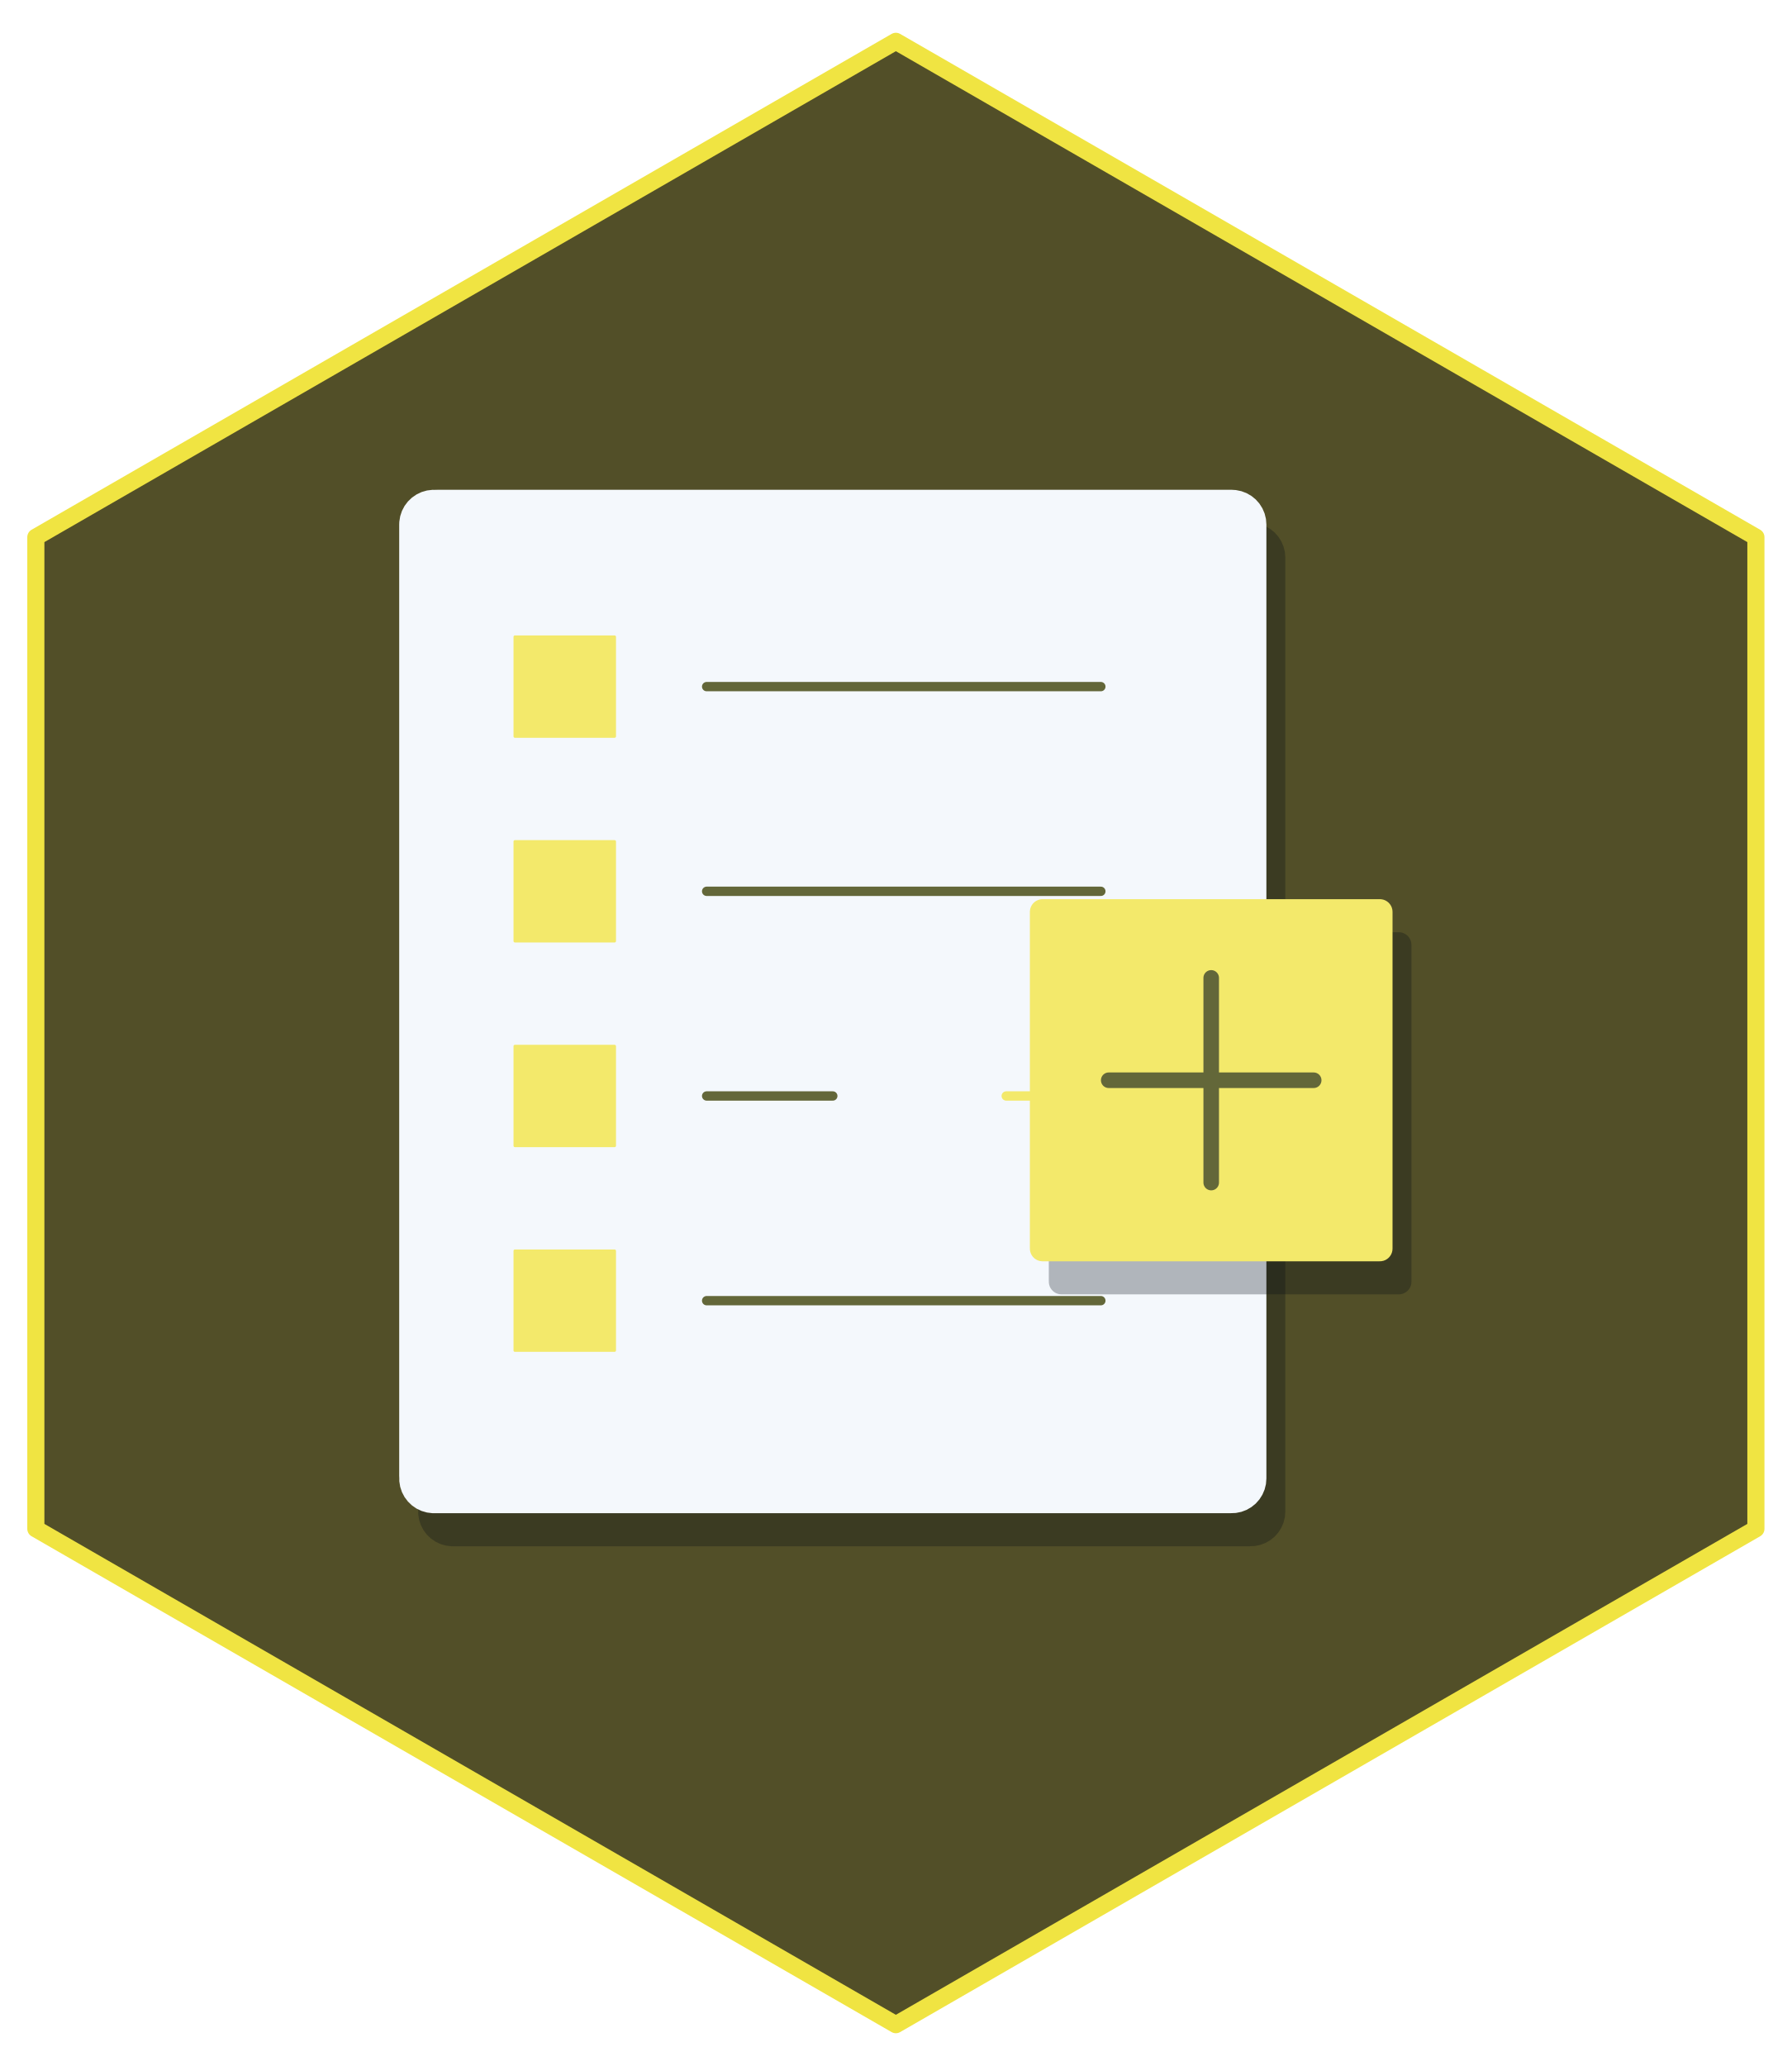
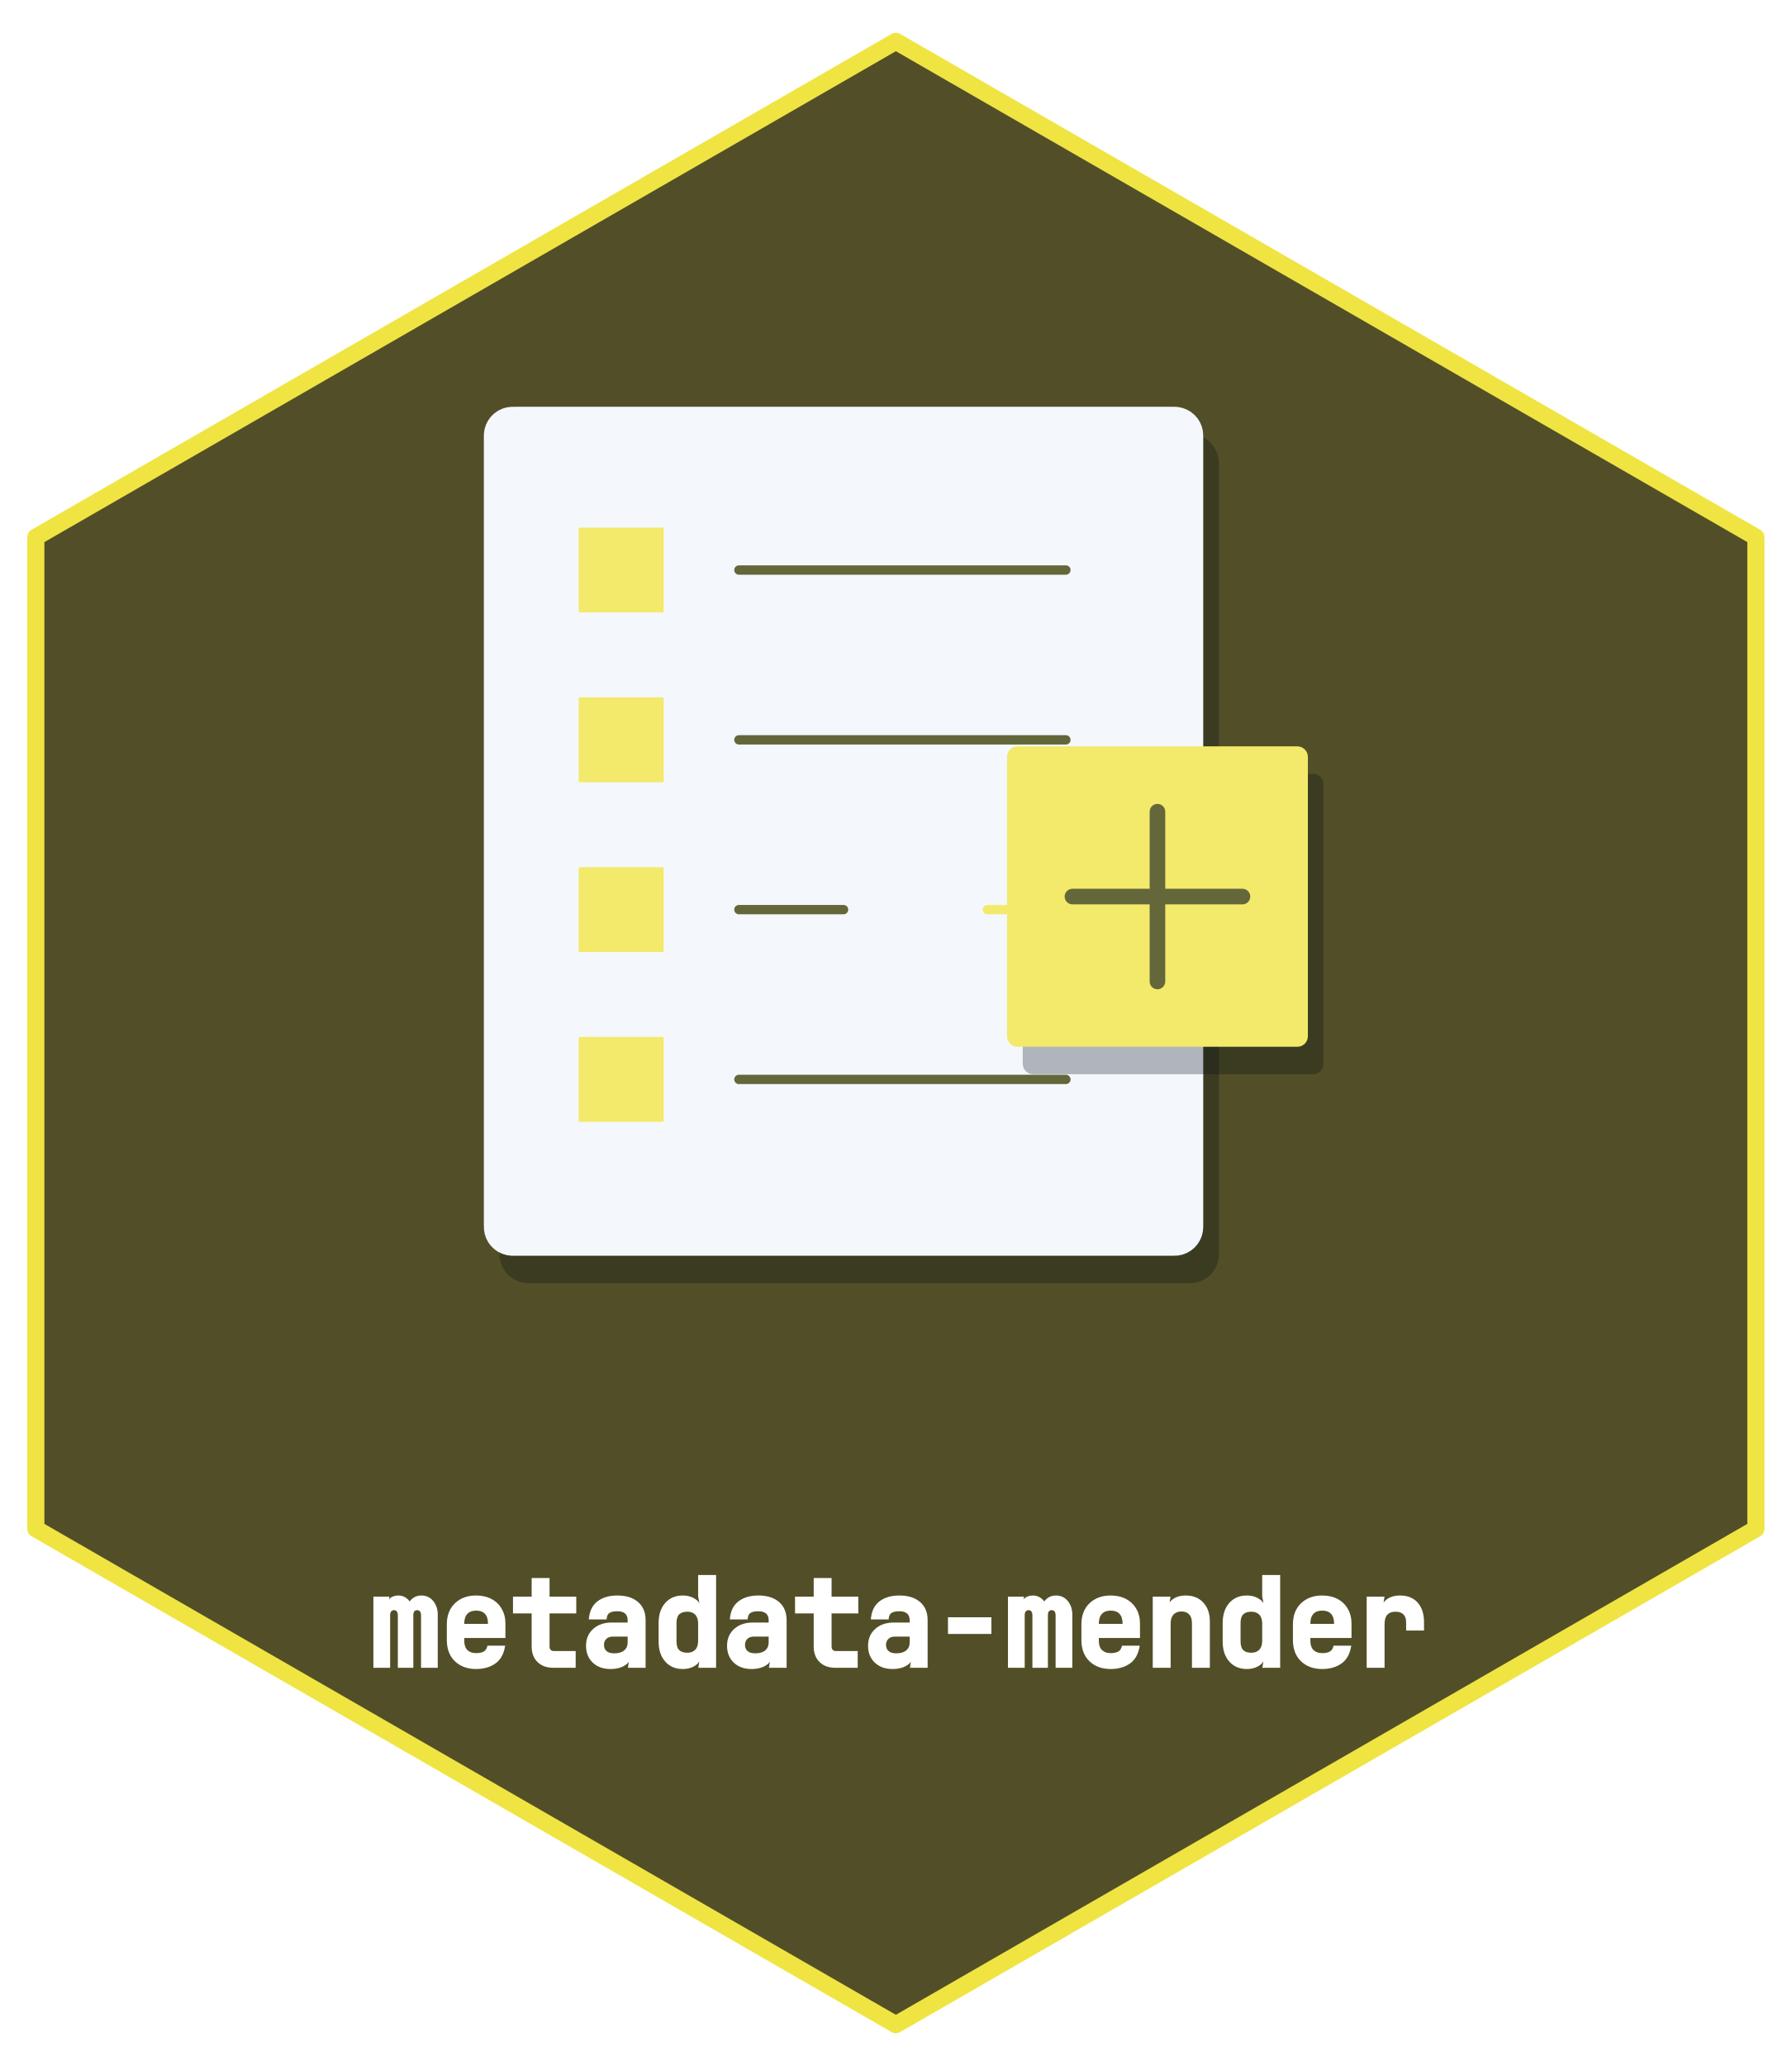
- <svg xmlns="http://www.w3.org/2000/svg" width="432pt" height="498pt" viewBox="0 0 432 498">
+ <svg xmlns="http://www.w3.org/2000/svg" xmlns:xlink="http://www.w3.org/1999/xlink" width="432" height="498" viewBox="0 0 432 498">
+   <defs>
+     <g>
+       <g id="glyph-0-0">
+         <path d="M 1.531 0 L 1.531 -17.141 L 5.391 -17.141 L 4.859 -14.375 L 4.797 -14.375 C 4.535 -15.27 4.703 -16 5.297 -16.562 C 5.891 -17.133 6.633 -17.422 7.531 -17.422 C 8.363 -17.422 9.078 -17.16 9.672 -16.641 C 10.273 -16.117 10.477 -15.758 10.281 -15.562 C 10.07 -15.738 10.266 -16.094 10.859 -16.625 C 11.453 -17.156 12.195 -17.422 13.094 -17.422 C 14.27 -17.422 15.223 -16.977 15.953 -16.094 C 16.68 -15.207 17.047 -14.094 17.047 -12.75 L 17.047 0 L 13.016 0 L 13.016 -12.594 C 13.016 -13.039 12.93 -13.367 12.766 -13.578 C 12.598 -13.785 12.367 -13.891 12.078 -13.891 C 11.785 -13.891 11.555 -13.789 11.391 -13.594 C 11.234 -13.395 11.156 -13.07 11.156 -12.625 L 11.156 0 L 7.422 0 L 7.422 -12.594 C 7.422 -13.039 7.336 -13.367 7.172 -13.578 C 7.016 -13.785 6.797 -13.891 6.516 -13.891 C 6.211 -13.891 5.977 -13.785 5.812 -13.578 C 5.645 -13.379 5.562 -13.062 5.562 -12.625 L 5.562 0 Z M 1.531 0 " />
+       </g>
+       <g id="glyph-0-1">
+         <path d="M 9.297 0.297 C 7.18 0.297 5.473 -0.328 4.172 -1.578 C 2.879 -2.836 2.234 -4.539 2.234 -6.688 L 2.234 -10.453 C 2.234 -12.586 2.879 -14.281 4.172 -15.531 C 5.473 -16.789 7.18 -17.422 9.297 -17.422 C 10.703 -17.422 11.938 -17.141 13 -16.578 C 14.062 -16.016 14.883 -15.223 15.469 -14.203 C 16.062 -13.18 16.359 -12 16.359 -10.656 L 16.359 -7.188 L 6.438 -7.188 L 6.438 -6.484 C 6.438 -5.523 6.688 -4.789 7.188 -4.281 C 7.695 -3.781 8.398 -3.531 9.297 -3.531 C 10.055 -3.531 10.664 -3.656 11.125 -3.906 C 11.582 -4.164 11.883 -4.641 12.031 -5.328 L 16.297 -5.328 C 15.992 -3.348 15.207 -1.914 13.938 -1.031 C 12.664 -0.145 11.117 0.297 9.297 0.297 Z M 6.438 -10.656 L 6.438 -10.578 L 12.156 -10.578 L 12.156 -10.688 C 12.156 -11.707 11.91 -12.477 11.422 -13 C 10.941 -13.52 10.234 -13.781 9.297 -13.781 C 8.367 -13.781 7.66 -13.516 7.172 -12.984 C 6.68 -12.453 6.438 -11.676 6.438 -10.656 Z M 6.438 -10.656 " />
+       </g>
+       <g id="glyph-0-2">
+         <path d="M 10.891 0 C 9.305 0 8.039 -0.461 7.094 -1.391 C 6.156 -2.316 5.688 -3.562 5.688 -5.125 L 5.688 -13.109 L 1.188 -13.109 L 1.188 -17.141 L 5.688 -17.141 L 5.688 -21.625 L 10 -21.625 L 10 -17.141 L 16.438 -17.141 L 16.438 -13.109 L 10 -13.109 L 10 -5.141 C 10 -4.797 10.086 -4.523 10.266 -4.328 C 10.453 -4.129 10.707 -4.031 11.031 -4.031 L 16.297 -4.031 L 16.297 0 Z M 10.891 0 " />
+       </g>
+       <g id="glyph-0-3">
+         <path d="M 7.703 0.297 C 5.922 0.297 4.488 -0.219 3.406 -1.25 C 2.332 -2.289 1.797 -3.641 1.797 -5.297 C 1.797 -6.973 2.367 -8.328 3.516 -9.359 C 4.66 -10.391 6.16 -10.906 8.016 -10.906 L 11.828 -10.906 L 11.828 -11.469 C 11.828 -12.906 10.992 -13.625 9.328 -13.625 C 8.516 -13.625 7.895 -13.492 7.469 -13.234 C 7.039 -12.973 6.801 -12.445 6.75 -11.656 L 2.469 -11.656 C 2.613 -13.594 3.297 -15.035 4.516 -15.984 C 5.742 -16.941 7.359 -17.422 9.359 -17.422 C 11.473 -17.422 13.133 -16.895 14.344 -15.844 C 15.551 -14.801 16.156 -13.352 16.156 -11.5 L 16.156 0 L 11.891 0 L 12.453 -3.547 L 12.484 -3.547 C 12.691 -2.316 12.316 -1.367 11.359 -0.703 C 10.41 -0.035 9.191 0.297 7.703 0.297 Z M 8.594 -3.484 C 9.625 -3.484 10.422 -3.711 10.984 -4.172 C 11.547 -4.641 11.828 -5.266 11.828 -6.047 L 11.828 -7.516 L 8.25 -7.516 C 7.582 -7.516 7.062 -7.328 6.688 -6.953 C 6.312 -6.586 6.125 -6.113 6.125 -5.531 C 6.125 -4.895 6.328 -4.395 6.734 -4.031 C 7.148 -3.664 7.77 -3.484 8.594 -3.484 Z M 8.594 -3.484 " />
+       </g>
+       <g id="glyph-0-4">
+         <path d="M 8.109 0.297 C 6.348 0.297 4.938 -0.305 3.875 -1.516 C 2.82 -2.723 2.297 -4.32 2.297 -6.312 L 2.297 -10.797 C 2.297 -12.797 2.82 -14.398 3.875 -15.609 C 4.938 -16.816 6.348 -17.422 8.109 -17.422 C 9.367 -17.422 10.445 -17.086 11.344 -16.422 C 12.25 -15.766 12.641 -14.801 12.516 -13.531 L 11.828 -17.203 L 11.828 -22.359 L 16.156 -22.359 L 16.156 0 L 11.859 0 L 12.453 -3.609 C 12.598 -2.336 12.234 -1.367 11.359 -0.703 C 10.484 -0.035 9.398 0.297 8.109 0.297 Z M 9.203 -3.625 C 10.035 -3.625 10.68 -3.867 11.141 -4.359 C 11.598 -4.848 11.828 -5.57 11.828 -6.531 L 11.828 -10.625 C 11.828 -11.57 11.598 -12.289 11.141 -12.781 C 10.68 -13.27 10.035 -13.516 9.203 -13.516 C 8.359 -13.516 7.711 -13.305 7.266 -12.891 C 6.828 -12.473 6.609 -11.766 6.609 -10.766 L 6.609 -6.391 C 6.609 -5.379 6.828 -4.664 7.266 -4.25 C 7.711 -3.832 8.359 -3.625 9.203 -3.625 Z M 9.203 -3.625 " />
+       </g>
+       <g id="glyph-0-5">
+         <path d="M 4.062 -8.156 L 4.062 -12.172 L 14.531 -12.172 L 14.531 -8.156 Z M 4.062 -8.156 " />
+       </g>
+       <g id="glyph-0-6">
+         <path d="M 2.438 0 L 2.438 -17.141 L 6.719 -17.141 L 6.125 -13.5 C 5.914 -14.75 6.238 -15.711 7.094 -16.391 C 7.957 -17.078 9.055 -17.422 10.391 -17.422 C 12.16 -17.422 13.57 -16.852 14.625 -15.719 C 15.676 -14.582 16.203 -13.078 16.203 -11.203 L 16.203 0 L 11.891 0 L 11.891 -10.75 C 11.891 -11.688 11.664 -12.391 11.219 -12.859 C 10.77 -13.336 10.148 -13.578 9.359 -13.578 C 8.547 -13.578 7.906 -13.328 7.438 -12.828 C 6.977 -12.328 6.75 -11.602 6.75 -10.656 L 6.75 0 Z M 2.438 0 " />
+       </g>
+       <g id="glyph-0-7">
+         <path d="M 3.016 0 L 3.016 -17.141 L 7.312 -17.141 L 6.719 -13.406 C 6.488 -14.676 6.812 -15.66 7.688 -16.359 C 8.562 -17.066 9.688 -17.422 11.062 -17.422 C 12.883 -17.422 14.301 -16.848 15.312 -15.703 C 16.332 -14.555 16.844 -12.977 16.844 -10.969 L 16.844 -8.969 L 12.531 -8.969 L 12.531 -10.891 C 12.531 -12.641 11.672 -13.516 9.953 -13.516 C 9.086 -13.516 8.43 -13.27 7.984 -12.781 C 7.547 -12.289 7.328 -11.547 7.328 -10.547 L 7.328 0 Z M 3.016 0 " />
+       </g>
+     </g>
+   </defs>
  <path fill-rule="nonzero" fill="rgb(32.157%, 30.98%, 15.686%)" fill-opacity="1" stroke-width="4.125" stroke-linecap="round" stroke-linejoin="round" stroke="rgb(94.118%, 89.412%, 25.882%)" stroke-opacity="1" stroke-miterlimit="10" d="M 216 9.961 L 423.359 129.48 L 423.359 368.52 L 216 488.039 L 8.641 368.52 L 8.641 129.48 Z M 216 9.961 " />
-   <path fill-rule="nonzero" fill="rgb(1.176%, 3.922%, 7.059%)" fill-opacity="0.278" d="M 109.176 372.727 L 301.535 372.727 L 301.199 372.719 L 302.543 372.664 L 303.863 372.395 L 305.121 371.918 L 306.285 371.246 L 307.328 370.395 L 308.223 369.387 L 308.941 368.25 L 309.469 367.012 L 309.793 365.703 L 309.898 364.363 L 309.898 134.398 L 309.793 133.055 L 309.469 131.75 L 308.941 130.512 L 308.223 129.371 L 307.328 128.363 L 306.285 127.516 L 305.121 126.84 L 303.863 126.363 L 302.543 126.094 L 301.535 126.035 L 109.176 126.035 L 110.184 126.094 L 108.84 126.039 L 107.504 126.203 L 106.211 126.578 L 104.992 127.152 L 103.887 127.918 L 102.914 128.852 L 102.105 129.926 L 101.48 131.117 L 101.055 132.395 L 100.84 133.723 L 100.812 134.398 L 100.812 364.363 L 100.84 363.688 L 100.84 365.035 L 101.055 366.363 L 101.48 367.641 L 102.105 368.832 L 102.914 369.91 L 103.887 370.84 L 104.992 371.605 L 106.211 372.184 L 107.504 372.559 L 108.84 372.719 Z M 109.176 372.727 " />
-   <path fill-rule="nonzero" fill="rgb(95.686%, 97.255%, 98.824%)" fill-opacity="1" d="M 104.613 364.754 L 296.973 364.754 L 296.637 364.75 L 297.98 364.695 L 299.301 364.426 L 300.559 363.949 L 301.727 363.273 L 302.77 362.426 L 303.66 361.418 L 304.379 360.277 L 304.906 359.039 L 305.23 357.734 L 305.336 356.391 L 305.336 126.426 L 305.23 125.086 L 304.906 123.777 L 304.379 122.539 L 303.66 121.402 L 302.77 120.395 L 301.727 119.543 L 300.559 118.871 L 299.301 118.395 L 297.98 118.125 L 296.973 118.062 L 104.613 118.062 L 105.621 118.125 L 104.277 118.07 L 102.941 118.23 L 101.648 118.605 L 100.43 119.184 L 99.324 119.949 L 98.352 120.879 L 97.543 121.957 L 96.918 123.148 L 96.492 124.426 L 96.277 125.754 L 96.25 126.426 L 96.25 356.391 L 96.277 355.719 L 96.277 357.066 L 96.492 358.395 L 96.918 359.672 L 97.543 360.863 L 98.352 361.938 L 99.324 362.871 L 100.43 363.637 L 101.648 364.211 L 102.941 364.586 L 104.277 364.75 Z M 104.613 364.754 " />
-   <path fill-rule="nonzero" fill="rgb(95.294%, 91.373%, 41.961%)" fill-opacity="1" d="M 124.156 177.84 L 148.176 177.84 L 148.164 177.84 L 148.219 177.836 L 148.273 177.824 L 148.324 177.805 L 148.371 177.777 L 148.414 177.742 L 148.453 177.699 L 148.48 177.652 L 148.504 177.602 L 148.516 177.547 L 148.523 177.492 L 148.523 153.516 L 148.516 153.461 L 148.504 153.406 L 148.48 153.355 L 148.453 153.309 L 148.414 153.266 L 148.371 153.23 L 148.324 153.203 L 148.273 153.184 L 148.219 153.172 L 148.176 153.168 L 124.156 153.168 L 124.199 153.172 L 124.145 153.168 L 124.086 153.176 L 124.035 153.191 L 123.984 153.215 L 123.938 153.246 L 123.898 153.285 L 123.863 153.332 L 123.84 153.379 L 123.82 153.434 L 123.812 153.488 L 123.812 177.492 L 123.812 177.465 L 123.812 177.52 L 123.82 177.574 L 123.84 177.629 L 123.863 177.68 L 123.898 177.723 L 123.938 177.762 L 123.984 177.793 L 124.035 177.816 L 124.086 177.832 L 124.145 177.84 Z M 124.156 177.84 " />
-   <path fill="none" stroke-width="2.25" stroke-linecap="round" stroke-linejoin="round" stroke="rgb(38.824%, 40.392%, 22.353%)" stroke-opacity="1" stroke-miterlimit="10" d="M 170.379 165.504 L 265.422 165.504 " />
-   <path fill-rule="nonzero" fill="rgb(95.294%, 91.373%, 41.961%)" fill-opacity="1" d="M 124.156 227.176 L 148.176 227.176 L 148.164 227.176 L 148.219 227.176 L 148.273 227.164 L 148.324 227.145 L 148.371 227.117 L 148.414 227.082 L 148.453 227.039 L 148.48 226.992 L 148.504 226.941 L 148.516 226.887 L 148.523 226.832 L 148.523 202.852 L 148.516 202.797 L 148.504 202.742 L 148.48 202.691 L 148.453 202.645 L 148.414 202.605 L 148.371 202.57 L 148.324 202.543 L 148.273 202.523 L 148.219 202.512 L 148.176 202.508 L 124.156 202.508 L 124.199 202.512 L 124.145 202.508 L 124.086 202.516 L 124.035 202.531 L 123.984 202.555 L 123.938 202.586 L 123.898 202.625 L 123.863 202.668 L 123.84 202.719 L 123.82 202.77 L 123.812 202.824 L 123.812 226.832 L 123.812 226.805 L 123.812 226.859 L 123.82 226.914 L 123.84 226.969 L 123.863 227.016 L 123.898 227.062 L 123.938 227.098 L 123.984 227.133 L 124.035 227.156 L 124.086 227.172 L 124.145 227.176 Z M 124.156 227.176 " />
-   <path fill="none" stroke-width="2.25" stroke-linecap="round" stroke-linejoin="round" stroke="rgb(38.824%, 40.392%, 22.353%)" stroke-opacity="1" stroke-miterlimit="10" d="M 170.379 214.844 L 265.422 214.844 " />
-   <path fill-rule="nonzero" fill="rgb(95.294%, 91.373%, 41.961%)" fill-opacity="1" d="M 124.156 276.516 L 148.176 276.516 L 148.164 276.516 L 148.219 276.512 L 148.273 276.504 L 148.324 276.48 L 148.371 276.453 L 148.414 276.418 L 148.453 276.379 L 148.48 276.332 L 148.504 276.281 L 148.516 276.227 L 148.523 276.172 L 148.523 252.191 L 148.516 252.137 L 148.504 252.082 L 148.48 252.031 L 148.453 251.984 L 148.414 251.941 L 148.371 251.906 L 148.324 251.879 L 148.273 251.859 L 148.219 251.848 L 124.156 251.848 L 124.199 251.848 L 124.145 251.848 L 124.086 251.852 L 124.035 251.867 L 123.984 251.895 L 123.938 251.926 L 123.898 251.961 L 123.863 252.008 L 123.84 252.055 L 123.82 252.109 L 123.812 252.164 L 123.812 276.172 L 123.812 276.141 L 123.812 276.199 L 123.82 276.254 L 123.84 276.305 L 123.863 276.355 L 123.898 276.398 L 123.938 276.438 L 123.984 276.469 L 124.035 276.492 L 124.086 276.508 L 124.145 276.516 Z M 124.156 276.516 " />
-   <path fill="none" stroke-width="2.25" stroke-linecap="round" stroke-linejoin="round" stroke="rgb(38.824%, 40.392%, 22.353%)" stroke-opacity="1" stroke-miterlimit="10" d="M 170.379 264.18 L 200.793 264.18 " />
-   <path fill-rule="nonzero" fill="rgb(95.294%, 91.373%, 41.961%)" fill-opacity="1" d="M 124.156 325.855 L 148.176 325.855 L 148.164 325.855 L 148.219 325.852 L 148.273 325.84 L 148.324 325.82 L 148.371 325.793 L 148.414 325.758 L 148.453 325.715 L 148.48 325.668 L 148.504 325.617 L 148.516 325.562 L 148.523 325.508 L 148.523 301.531 L 148.516 301.477 L 148.504 301.422 L 148.48 301.371 L 148.453 301.324 L 148.414 301.281 L 148.371 301.246 L 148.324 301.219 L 148.273 301.199 L 148.219 301.188 L 148.176 301.184 L 124.156 301.184 L 124.199 301.188 L 124.145 301.184 L 124.086 301.191 L 124.035 301.207 L 123.984 301.23 L 123.938 301.262 L 123.898 301.301 L 123.863 301.348 L 123.84 301.395 L 123.82 301.449 L 123.812 301.504 L 123.812 325.508 L 123.812 325.48 L 123.812 325.535 L 123.82 325.59 L 123.84 325.645 L 123.863 325.695 L 123.898 325.738 L 123.938 325.777 L 123.984 325.809 L 124.035 325.832 L 124.086 325.848 L 124.145 325.855 Z M 124.156 325.855 " />
-   <path fill="none" stroke-width="2.25" stroke-linecap="round" stroke-linejoin="round" stroke="rgb(38.824%, 40.392%, 22.353%)" stroke-opacity="1" stroke-miterlimit="10" d="M 170.379 313.52 L 265.422 313.52 " />
-   <path fill-rule="nonzero" fill="rgb(1.176%, 3.922%, 7.059%)" fill-opacity="0.278" d="M 255.93 312 L 337.258 312 L 337.133 312 L 337.625 311.98 L 338.105 311.879 L 338.566 311.707 L 338.992 311.461 L 339.375 311.148 L 339.699 310.781 L 339.961 310.367 L 340.156 309.914 L 340.273 309.438 L 340.312 308.945 L 340.312 227.766 L 340.273 227.273 L 340.156 226.797 L 339.961 226.344 L 339.699 225.93 L 339.375 225.562 L 338.992 225.25 L 338.566 225.004 L 338.105 224.832 L 337.625 224.734 L 337.258 224.711 L 255.93 224.711 L 256.301 224.734 L 255.809 224.711 L 255.32 224.773 L 254.848 224.91 L 254.402 225.121 L 254 225.398 L 253.645 225.738 L 253.348 226.133 L 253.121 226.566 L 252.965 227.035 L 252.887 227.52 L 252.875 227.766 L 252.875 308.945 L 252.887 308.699 L 252.887 309.191 L 252.965 309.676 L 253.121 310.145 L 253.348 310.578 L 253.645 310.973 L 254 311.312 L 254.402 311.594 L 254.848 311.805 L 255.32 311.941 L 255.809 312 Z M 255.93 312 " />
-   <path fill-rule="nonzero" fill="rgb(95.294%, 91.373%, 41.961%)" fill-opacity="1" d="M 251.367 304.031 L 332.695 304.031 L 332.57 304.027 L 333.062 304.008 L 333.547 303.91 L 334.004 303.738 L 334.43 303.492 L 334.812 303.18 L 335.137 302.812 L 335.402 302.395 L 335.594 301.945 L 335.711 301.465 L 335.75 300.977 L 335.75 219.797 L 335.711 219.305 L 335.594 218.828 L 335.402 218.375 L 335.137 217.961 L 334.812 217.594 L 334.43 217.281 L 334.004 217.035 L 333.547 216.859 L 333.062 216.762 L 332.695 216.738 L 251.367 216.738 L 251.738 216.762 L 251.246 216.742 L 250.758 216.801 L 250.285 216.938 L 249.84 217.148 L 249.438 217.43 L 249.082 217.77 L 248.785 218.164 L 248.559 218.598 L 248.402 219.062 L 248.324 219.551 L 248.312 219.797 L 248.312 300.977 L 248.324 300.73 L 248.324 301.223 L 248.402 301.707 L 248.559 302.172 L 248.785 302.609 L 249.082 303.004 L 249.438 303.344 L 249.84 303.621 L 250.285 303.832 L 250.758 303.969 L 251.246 304.027 Z M 251.367 304.031 " />
-   <path fill="none" stroke-width="3.75" stroke-linecap="round" stroke-linejoin="round" stroke="rgb(38.824%, 40.392%, 22.353%)" stroke-opacity="1" stroke-miterlimit="10" d="M 267.32 260.387 L 316.742 260.387 " />
-   <path fill="none" stroke-width="3.75" stroke-linecap="round" stroke-linejoin="round" stroke="rgb(38.824%, 40.392%, 22.353%)" stroke-opacity="1" stroke-miterlimit="10" d="M 292.031 285.055 L 292.031 235.715 " />
-   <path fill="none" stroke-width="2.25" stroke-linecap="round" stroke-linejoin="round" stroke="rgb(95.294%, 91.373%, 41.961%)" stroke-opacity="1" stroke-dasharray="9 9" stroke-miterlimit="10" d="M 242.609 264.18 L 254.016 264.18 " />
+   <path fill-rule="nonzero" fill="rgb(1.176%, 3.922%, 7.059%)" fill-opacity="0.278" d="M 127.383 309.305 L 286.957 309.305 L 286.676 309.301 L 287.793 309.254 L 288.887 309.031 L 289.93 308.637 L 290.898 308.078 L 291.762 307.371 L 292.504 306.535 L 293.098 305.594 L 293.535 304.566 L 293.805 303.48 L 293.895 302.367 L 293.895 111.602 L 293.805 110.488 L 293.535 109.406 L 293.098 108.379 L 292.504 107.434 L 291.762 106.598 L 290.898 105.891 L 289.93 105.332 L 288.887 104.938 L 287.793 104.715 L 286.957 104.664 L 127.383 104.664 L 128.219 104.715 L 127.105 104.668 L 125.996 104.805 L 124.922 105.113 L 123.914 105.594 L 122.996 106.227 L 122.191 107 L 121.52 107.895 L 121 108.883 L 120.648 109.941 L 120.469 111.043 L 120.445 111.602 L 120.445 302.367 L 120.469 301.809 L 120.469 302.926 L 120.648 304.027 L 121 305.086 L 121.52 306.078 L 122.191 306.969 L 122.996 307.742 L 123.914 308.375 L 124.922 308.855 L 125.996 309.164 L 127.105 309.301 Z M 127.383 309.305 " />
+   <path fill-rule="nonzero" fill="rgb(95.686%, 97.255%, 98.824%)" fill-opacity="1" d="M 123.598 302.695 L 283.172 302.695 L 282.891 302.688 L 284.008 302.645 L 285.102 302.422 L 286.145 302.023 L 287.113 301.465 L 287.977 300.762 L 288.719 299.926 L 289.316 298.98 L 289.754 297.953 L 290.02 296.871 L 290.109 295.758 L 290.109 104.988 L 290.02 103.879 L 289.754 102.793 L 289.316 101.766 L 288.719 100.82 L 287.977 99.984 L 287.113 99.281 L 286.145 98.723 L 285.102 98.324 L 284.008 98.102 L 283.172 98.051 L 123.598 98.051 L 124.438 98.102 L 123.32 98.059 L 122.211 98.191 L 121.141 98.504 L 120.129 98.98 L 119.211 99.617 L 118.406 100.391 L 117.734 101.281 L 117.215 102.27 L 116.863 103.328 L 116.684 104.43 L 116.66 104.988 L 116.66 295.758 L 116.684 295.199 L 116.684 296.316 L 116.863 297.418 L 117.215 298.477 L 117.734 299.465 L 118.406 300.355 L 119.211 301.133 L 120.129 301.766 L 121.141 302.242 L 122.211 302.555 L 123.32 302.688 Z M 123.598 302.695 " />
+   <path fill-rule="nonzero" fill="rgb(95.294%, 91.373%, 41.961%)" fill-opacity="1" d="M 139.812 147.637 L 159.738 147.637 L 159.727 147.637 L 159.773 147.637 L 159.816 147.629 L 159.859 147.609 L 159.898 147.586 L 159.938 147.559 L 159.965 147.523 L 159.992 147.484 L 160.008 147.441 L 160.02 147.398 L 160.023 147.352 L 160.023 127.461 L 160.02 127.414 L 160.008 127.371 L 159.992 127.328 L 159.965 127.289 L 159.938 127.254 L 159.898 127.227 L 159.859 127.203 L 159.816 127.184 L 159.773 127.176 L 139.812 127.176 L 139.848 127.176 L 139.801 127.176 L 139.754 127.18 L 139.711 127.191 L 139.668 127.211 L 139.629 127.238 L 139.598 127.27 L 139.57 127.309 L 139.547 127.348 L 139.535 127.391 L 139.523 127.461 L 139.523 147.352 L 139.527 147.328 L 139.527 147.375 L 139.535 147.422 L 139.547 147.465 L 139.57 147.504 L 139.598 147.543 L 139.629 147.574 L 139.668 147.602 L 139.711 147.621 L 139.754 147.633 L 139.801 147.637 Z M 139.812 147.637 " />
+   <path fill="none" stroke-width="2.25" stroke-linecap="round" stroke-linejoin="round" stroke="rgb(38.824%, 40.392%, 22.353%)" stroke-opacity="1" stroke-miterlimit="10" d="M 178.156 137.406 L 256.996 137.406 " />
+   <path fill-rule="nonzero" fill="rgb(95.294%, 91.373%, 41.961%)" fill-opacity="1" d="M 139.812 188.566 L 159.738 188.566 L 159.727 188.566 L 159.773 188.566 L 159.816 188.555 L 159.859 188.539 L 159.898 188.516 L 159.938 188.488 L 159.965 188.453 L 159.992 188.414 L 160.008 188.371 L 160.02 188.328 L 160.023 188.281 L 160.023 168.391 L 160.02 168.344 L 160.008 168.297 L 159.992 168.258 L 159.965 168.219 L 159.938 168.184 L 159.898 168.152 L 159.859 168.129 L 159.816 168.113 L 159.773 168.105 L 159.738 168.102 L 139.812 168.102 L 139.848 168.105 L 139.801 168.102 L 139.754 168.109 L 139.711 168.121 L 139.668 168.141 L 139.629 168.168 L 139.598 168.199 L 139.57 168.234 L 139.547 168.277 L 139.535 168.32 L 139.523 168.391 L 139.523 188.281 L 139.527 188.258 L 139.527 188.305 L 139.535 188.348 L 139.547 188.395 L 139.57 188.434 L 139.598 188.469 L 139.629 188.504 L 139.668 188.527 L 139.711 188.547 L 139.754 188.562 L 139.801 188.566 Z M 139.812 188.566 " />
+   <path fill="none" stroke-width="2.25" stroke-linecap="round" stroke-linejoin="round" stroke="rgb(38.824%, 40.392%, 22.353%)" stroke-opacity="1" stroke-miterlimit="10" d="M 178.156 178.336 L 256.996 178.336 " />
+   <path fill-rule="nonzero" fill="rgb(95.294%, 91.373%, 41.961%)" fill-opacity="1" d="M 139.812 229.496 L 159.738 229.496 L 159.727 229.496 L 159.773 229.492 L 159.816 229.484 L 159.859 229.469 L 159.898 229.445 L 159.938 229.414 L 159.965 229.383 L 159.992 229.344 L 160.008 229.301 L 160.02 229.254 L 160.023 229.211 L 160.023 209.316 L 160.02 209.273 L 160.008 209.227 L 159.992 209.184 L 159.965 209.145 L 159.938 209.109 L 159.898 209.082 L 159.859 209.059 L 159.816 209.043 L 159.773 209.035 L 159.738 209.031 L 139.812 209.031 L 139.848 209.035 L 139.801 209.031 L 139.754 209.035 L 139.711 209.051 L 139.668 209.07 L 139.629 209.098 L 139.598 209.129 L 139.57 209.164 L 139.547 209.207 L 139.535 209.25 L 139.527 209.293 L 139.523 209.316 L 139.523 229.211 L 139.527 229.188 L 139.527 229.23 L 139.535 229.277 L 139.547 229.32 L 139.57 229.363 L 139.598 229.398 L 139.629 229.43 L 139.668 229.457 L 139.711 229.477 L 139.754 229.488 L 139.801 229.496 Z M 139.812 229.496 " />
+   <path fill="none" stroke-width="2.25" stroke-linecap="round" stroke-linejoin="round" stroke="rgb(38.824%, 40.392%, 22.353%)" stroke-opacity="1" stroke-miterlimit="10" d="M 178.156 219.262 L 203.387 219.262 " />
+   <path fill-rule="nonzero" fill="rgb(95.294%, 91.373%, 41.961%)" fill-opacity="1" d="M 139.812 270.426 L 159.738 270.426 L 159.727 270.426 L 159.773 270.422 L 159.816 270.414 L 159.859 270.395 L 159.898 270.375 L 159.938 270.344 L 159.965 270.309 L 159.992 270.27 L 160.008 270.227 L 160.02 270.184 L 160.023 270.137 L 160.023 250.246 L 160.02 250.199 L 160.008 250.156 L 159.992 250.113 L 159.965 250.074 L 159.938 250.039 L 159.898 250.012 L 159.859 249.988 L 159.816 249.973 L 159.773 249.961 L 139.812 249.961 L 139.848 249.961 L 139.801 249.961 L 139.754 249.965 L 139.711 249.977 L 139.668 250 L 139.629 250.023 L 139.598 250.055 L 139.57 250.094 L 139.547 250.133 L 139.535 250.176 L 139.523 250.246 L 139.523 270.137 L 139.527 270.113 L 139.527 270.16 L 139.535 270.207 L 139.547 270.25 L 139.57 270.289 L 139.598 270.328 L 139.629 270.359 L 139.668 270.387 L 139.711 270.406 L 139.754 270.418 L 139.801 270.426 Z M 139.812 270.426 " />
+   <path fill="none" stroke-width="2.25" stroke-linecap="round" stroke-linejoin="round" stroke="rgb(38.824%, 40.392%, 22.353%)" stroke-opacity="1" stroke-miterlimit="10" d="M 178.156 260.191 L 256.996 260.191 " />
+   <path fill-rule="nonzero" fill="rgb(1.176%, 3.922%, 7.059%)" fill-opacity="0.278" d="M 249.125 258.934 L 316.59 258.934 L 316.484 258.93 L 316.895 258.914 L 317.293 258.832 L 317.676 258.688 L 318.027 258.484 L 318.344 258.227 L 318.613 257.922 L 318.832 257.574 L 318.992 257.199 L 319.09 256.805 L 319.121 256.398 L 319.121 189.055 L 319.09 188.648 L 318.992 188.254 L 318.832 187.879 L 318.613 187.531 L 318.344 187.227 L 318.027 186.969 L 317.676 186.766 L 317.293 186.621 L 316.895 186.539 L 316.59 186.52 L 249.125 186.52 L 249.43 186.539 L 249.023 186.523 L 248.617 186.57 L 248.227 186.684 L 247.855 186.859 L 247.52 187.094 L 247.227 187.375 L 246.98 187.699 L 246.793 188.062 L 246.664 188.449 L 246.598 188.852 L 246.59 189.055 L 246.59 256.398 L 246.598 256.195 L 246.598 256.602 L 246.664 257.004 L 246.793 257.391 L 246.98 257.754 L 247.227 258.078 L 247.52 258.363 L 247.855 258.594 L 248.227 258.77 L 248.617 258.883 L 249.023 258.93 Z M 249.125 258.934 " />
+   <path fill-rule="nonzero" fill="rgb(95.294%, 91.373%, 41.961%)" fill-opacity="1" d="M 245.34 252.32 L 312.805 252.32 L 312.703 252.32 L 313.109 252.301 L 313.508 252.223 L 313.891 252.078 L 314.242 251.871 L 314.559 251.613 L 314.832 251.309 L 315.047 250.965 L 315.207 250.59 L 315.305 250.191 L 315.34 249.785 L 315.34 182.445 L 315.305 182.035 L 315.207 181.641 L 315.047 181.266 L 314.832 180.922 L 314.559 180.617 L 314.242 180.359 L 313.891 180.152 L 313.508 180.008 L 313.109 179.926 L 312.805 179.91 L 245.34 179.91 L 245.645 179.926 L 245.238 179.91 L 244.832 179.961 L 244.441 180.074 L 244.074 180.25 L 243.738 180.48 L 243.441 180.762 L 243.199 181.09 L 243.008 181.449 L 242.879 181.836 L 242.812 182.238 L 242.805 182.445 L 242.805 249.785 L 242.812 249.582 L 242.812 249.992 L 242.879 250.395 L 243.008 250.781 L 243.199 251.141 L 243.441 251.469 L 243.738 251.75 L 244.074 251.98 L 244.441 252.156 L 244.832 252.27 L 245.238 252.32 Z M 245.34 252.32 " />
+   <path fill="none" stroke-width="3.75" stroke-linecap="round" stroke-linejoin="round" stroke="rgb(38.824%, 40.392%, 22.353%)" stroke-opacity="1" stroke-miterlimit="10" d="M 258.574 216.113 L 299.57 216.113 " />
+   <path fill="none" stroke-width="3.75" stroke-linecap="round" stroke-linejoin="round" stroke="rgb(38.824%, 40.392%, 22.353%)" stroke-opacity="1" stroke-miterlimit="10" d="M 279.07 236.578 L 279.07 195.652 " />
+   <path fill="none" stroke-width="2.25" stroke-linecap="round" stroke-linejoin="round" stroke="rgb(95.294%, 91.373%, 41.961%)" stroke-opacity="1" stroke-dasharray="9 9" stroke-miterlimit="10" d="M 238.074 219.262 L 247.535 219.262 " />
+   <g fill="rgb(100%, 100%, 100%)" fill-opacity="1">
+     <use xlink:href="#glyph-0-0" x="88.5" y="402.01" />
+     <use xlink:href="#glyph-0-1" x="105.5" y="402.01" />
+     <use xlink:href="#glyph-0-2" x="122.5" y="402.01" />
+     <use xlink:href="#glyph-0-3" x="139.5" y="402.01" />
+     <use xlink:href="#glyph-0-4" x="156.5" y="402.01" />
+     <use xlink:href="#glyph-0-3" x="173.5" y="402.01" />
+     <use xlink:href="#glyph-0-2" x="190.5" y="402.01" />
+     <use xlink:href="#glyph-0-3" x="207.5" y="402.01" />
+     <use xlink:href="#glyph-0-5" x="224.5" y="402.01" />
+     <use xlink:href="#glyph-0-0" x="241.5" y="402.01" />
+     <use xlink:href="#glyph-0-1" x="258.5" y="402.01" />
+     <use xlink:href="#glyph-0-6" x="275.5" y="402.01" />
+     <use xlink:href="#glyph-0-4" x="292.5" y="402.01" />
+     <use xlink:href="#glyph-0-1" x="309.5" y="402.01" />
+     <use xlink:href="#glyph-0-7" x="326.5" y="402.01" />
+   </g>
</svg>
